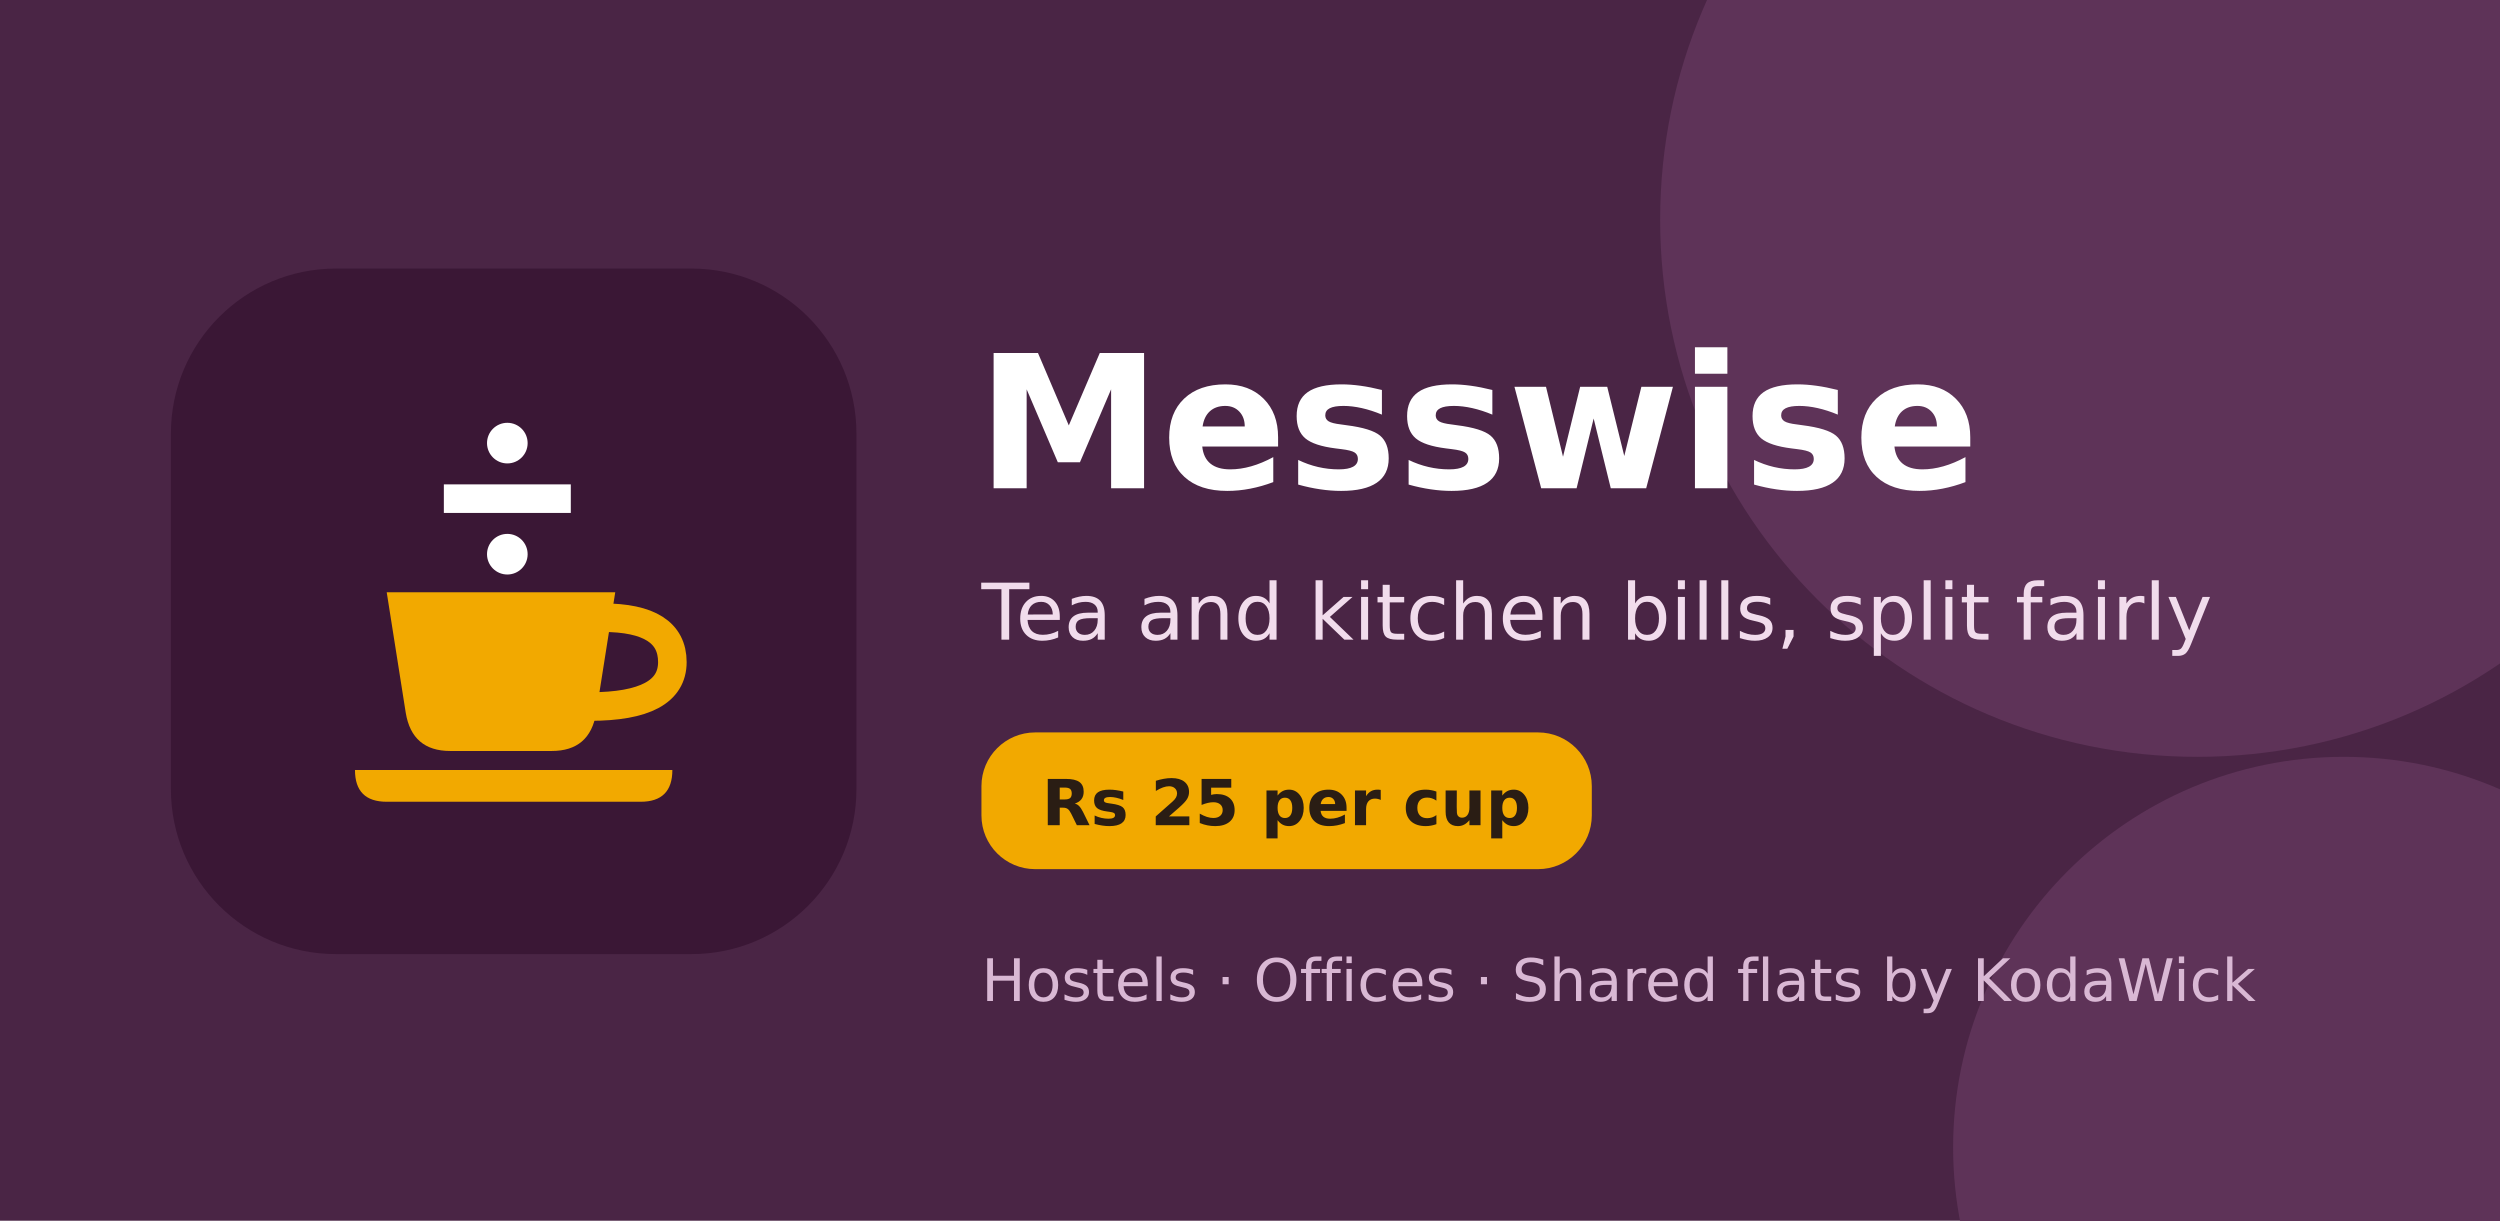
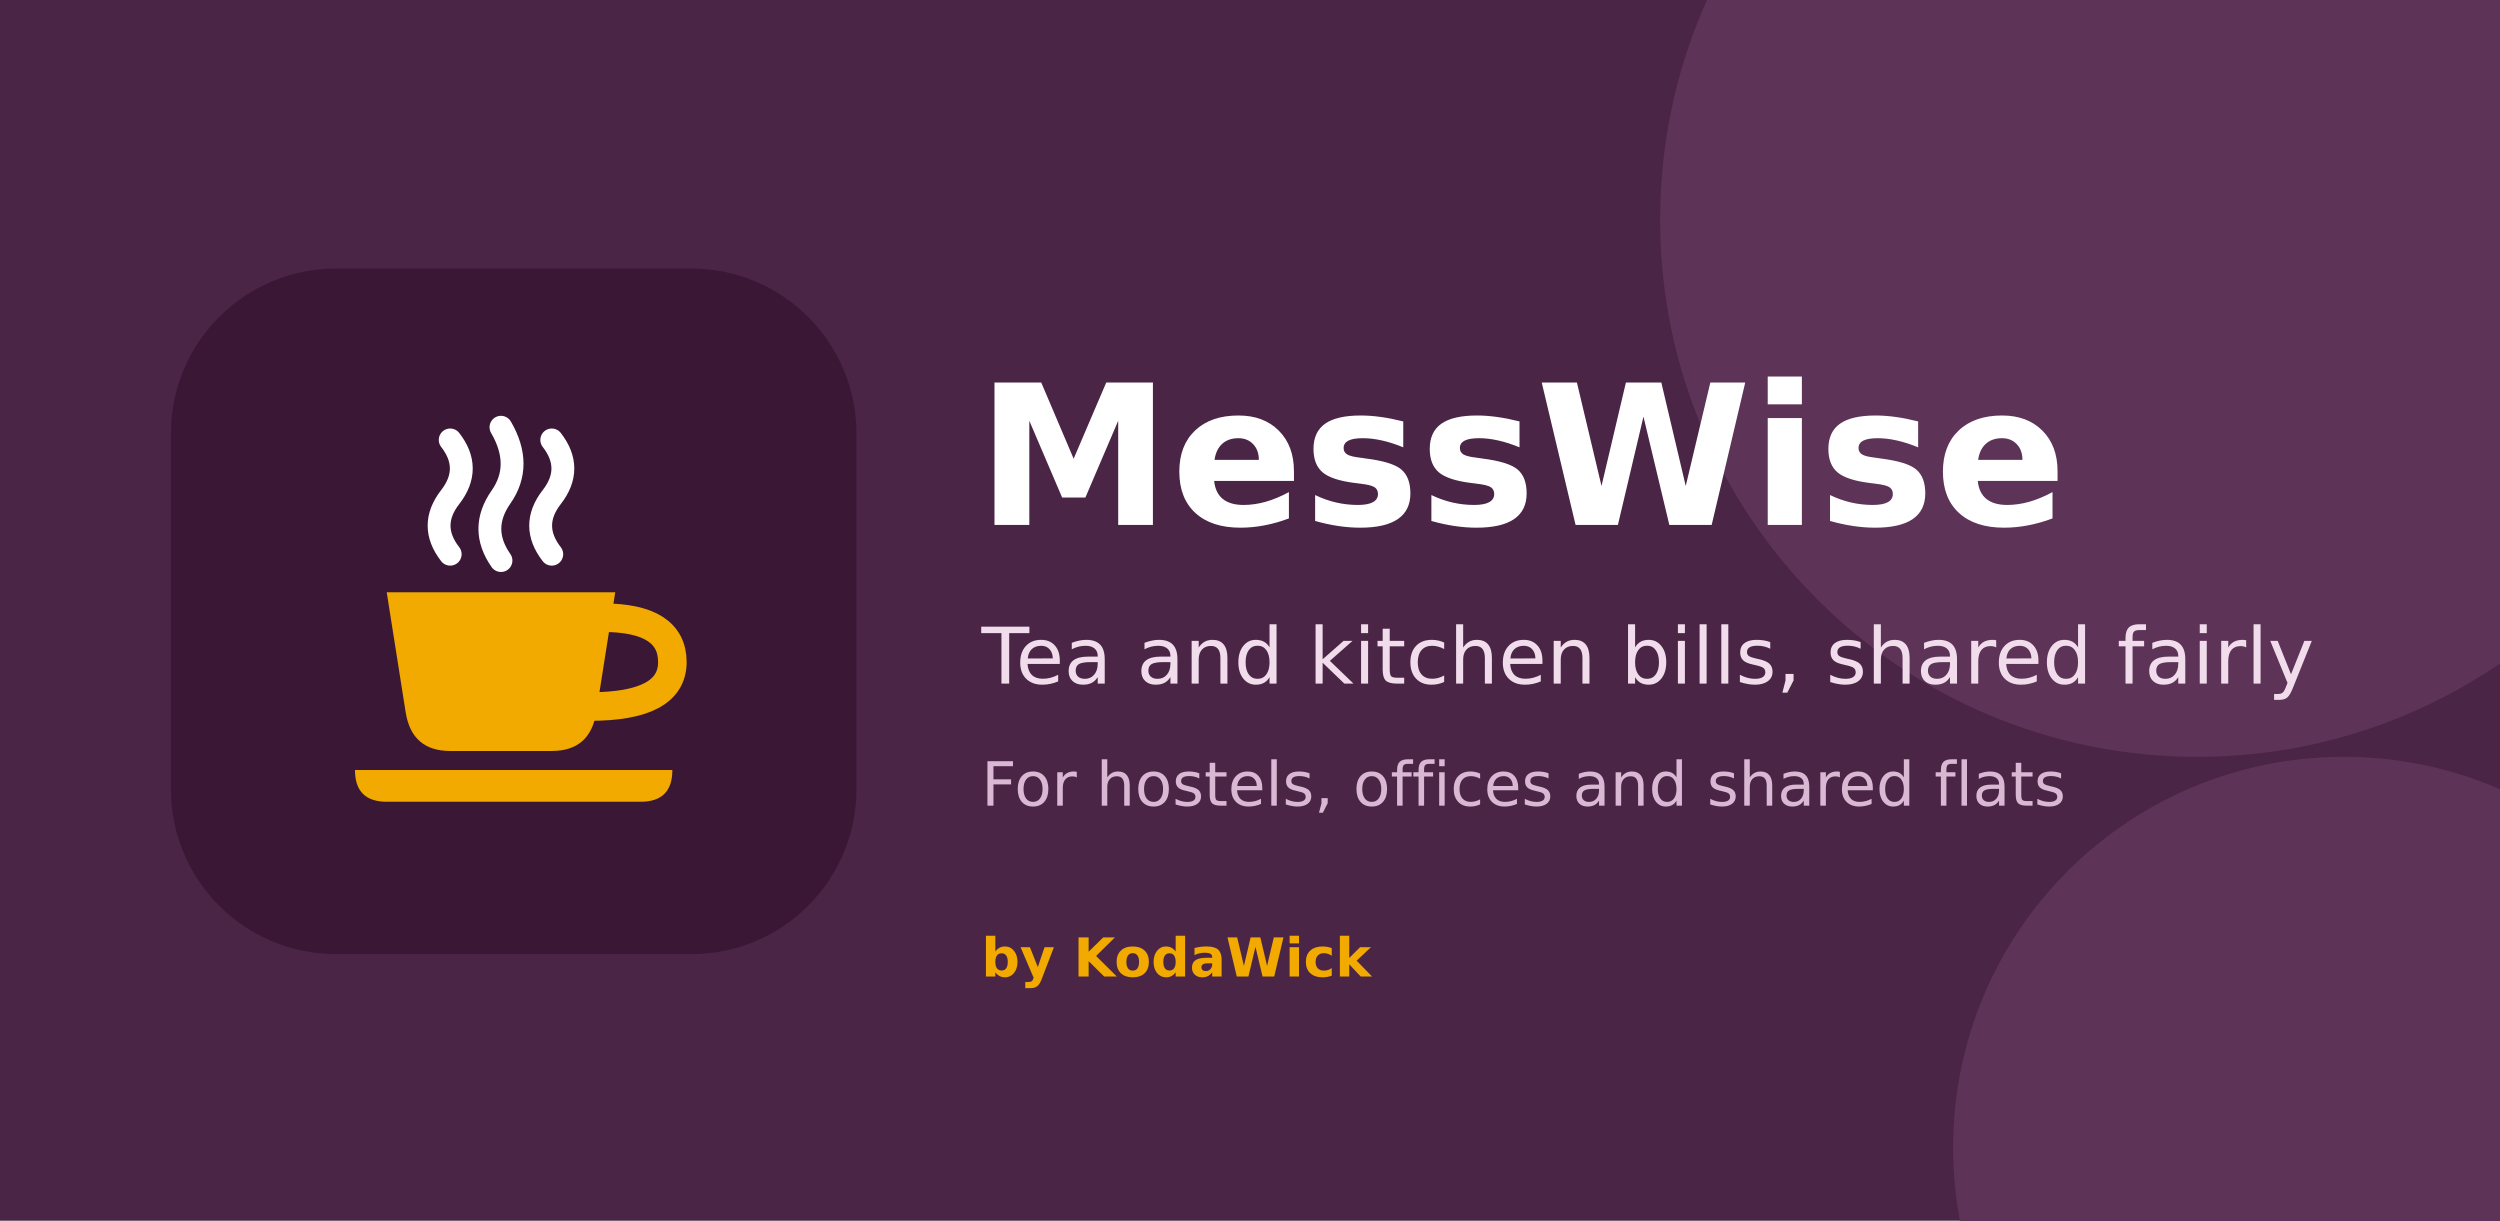
<svg xmlns="http://www.w3.org/2000/svg" width="1024" height="500" viewBox="0 0 1024 500">
  <rect width="1024" height="500" fill="#4A2545" />
  <circle cx="900" cy="90" r="220" fill="#5E3358" />
  <circle cx="960" cy="470" r="160" fill="#5E3358" />
  <g transform="translate(70 110) scale(2.6)">
    <rect width="108" height="108" rx="26" fill="#3A1735" />
    <path fill="#F2A900" d="M34,51 L70,51 L67,70 Q66,76 60,76 L44,76 Q38,76 37,70 Z" />
    <path fill="none" stroke="#F2A900" stroke-width="4.5" d="M68,55 Q79,55 79,62 Q79,69 66,69" />
    <path fill="#F2A900" d="M29,79 L79,79 Q79,84 74,84 L34,84 Q29,84 29,79 Z" />
-     <path fill="#FFFFFF" d="M43,34 L63,34 L63,38.5 L43,38.5 Z" />
-     <circle fill="#FFFFFF" cx="53" cy="27.5" r="3.2" />
-     <circle fill="#FFFFFF" cx="53" cy="45" r="3.2" />
+     <g fill="none" stroke="#FFFFFF" stroke-width="3.6" stroke-linecap="round">
+       <path d="M44,45 Q40.5,40.5 44,36 Q47.5,31.5 44,27" />
+       <path d="M52,46 Q48.5,41 52,36 Q55.5,31 52,25" />
+       <path d="M60,45 Q56.5,40.5 60,36 Q63.5,31.5 60,27" />
+     </g>
  </g>
-   <text x="400" y="200" font-family="DejaVu Sans, sans-serif" font-weight="700" font-size="76" fill="#FFFFFF">Messwise</text>
-   <text x="402" y="262" font-family="DejaVu Sans, sans-serif" font-size="32" fill="#F1DCEC">Tea and kitchen bills, split fairly</text>
-   <rect x="402" y="300" rx="22" width="250" height="56" fill="#F2A900" />
-   <text x="527" y="338" text-anchor="middle" font-family="DejaVu Sans, sans-serif" font-weight="700" font-size="26" fill="#2A1D14">Rs 25 per cup</text>
-   <text x="402" y="410" font-family="DejaVu Sans, sans-serif" font-size="24" fill="#D9B8D4">Hostels · Offices · Shared flats   by KodaWick</text>
+   <text x="400" y="215" font-family="DejaVu Sans, sans-serif" font-weight="700" font-size="80" fill="#FFFFFF">MessWise</text>
+   <text x="402" y="280" font-family="DejaVu Sans, sans-serif" font-size="32" fill="#F1DCEC">Tea and kitchen bills, shared fairly</text>
+   <text x="402" y="330" font-family="DejaVu Sans, sans-serif" font-size="25" fill="#D9B8D4">For hostels, offices and shared flats</text>
+   <text x="402" y="400" font-family="DejaVu Sans, sans-serif" font-weight="700" font-size="22" fill="#F2A900">by KodaWick</text>
</svg>
